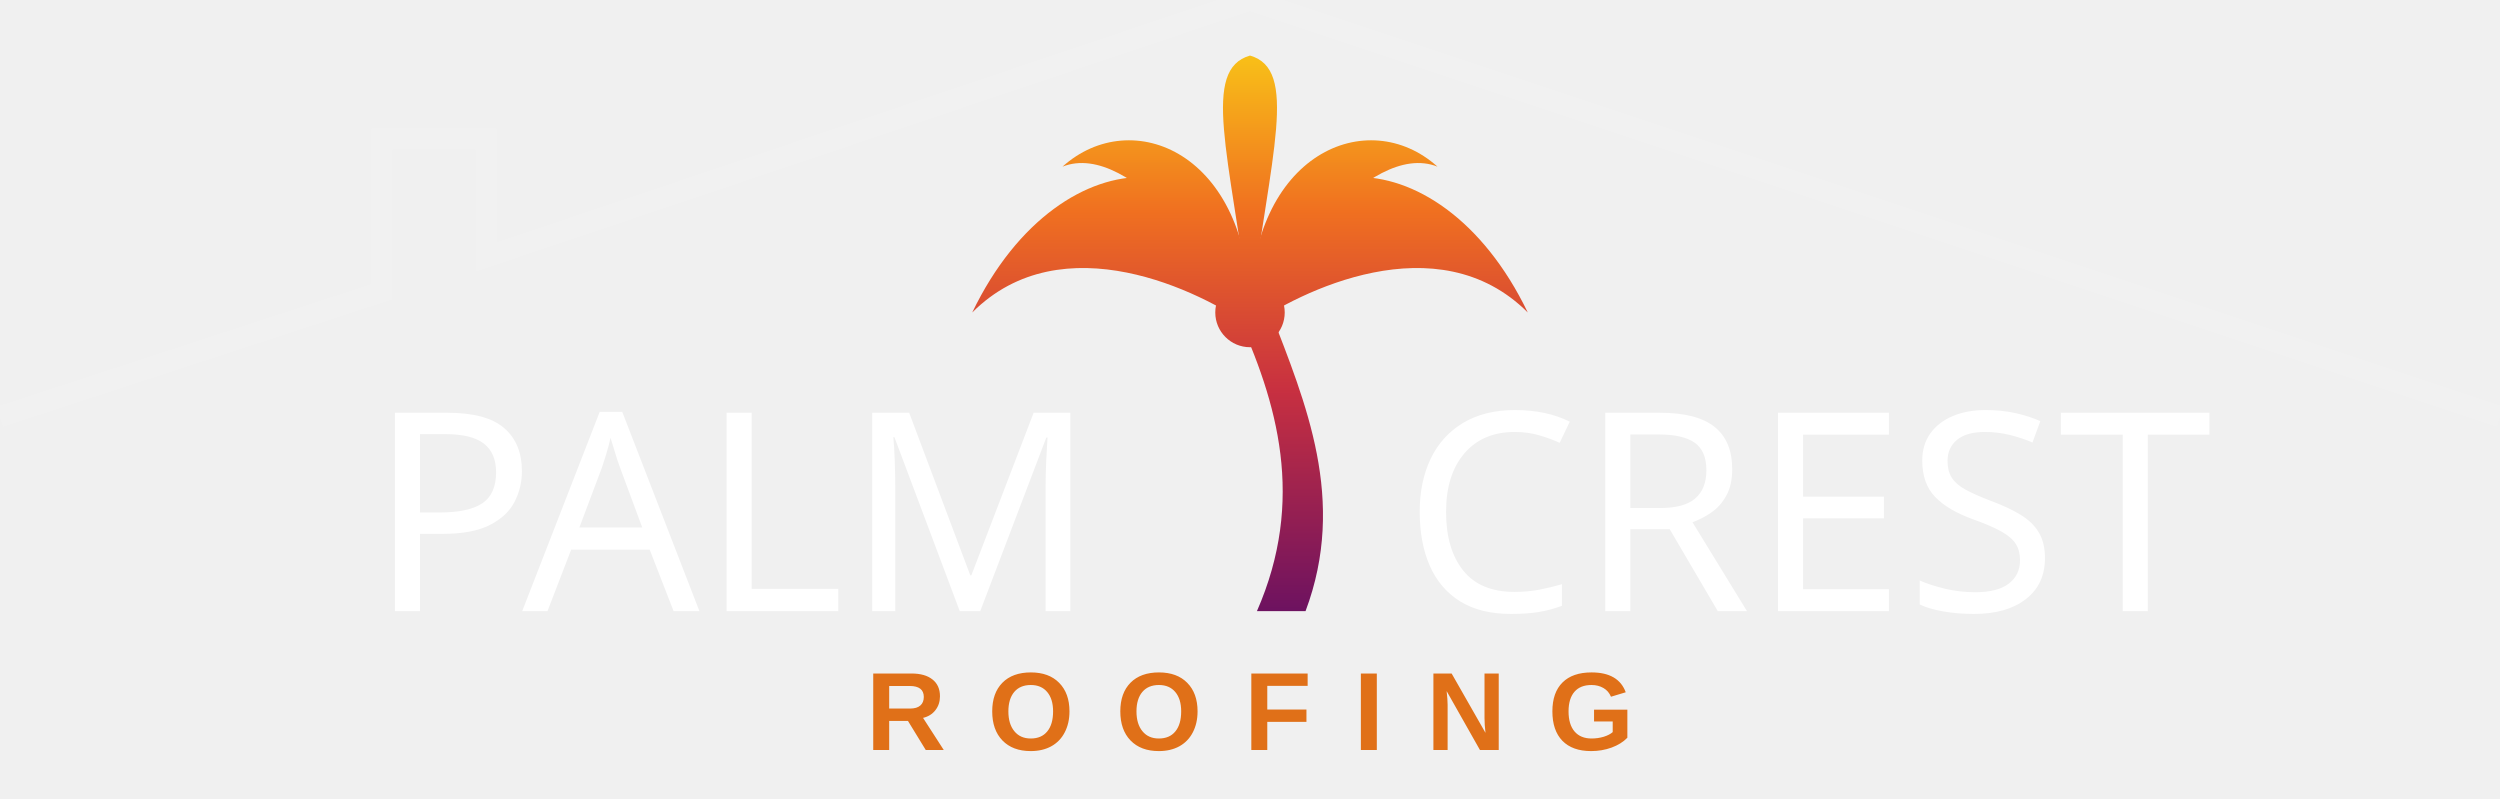
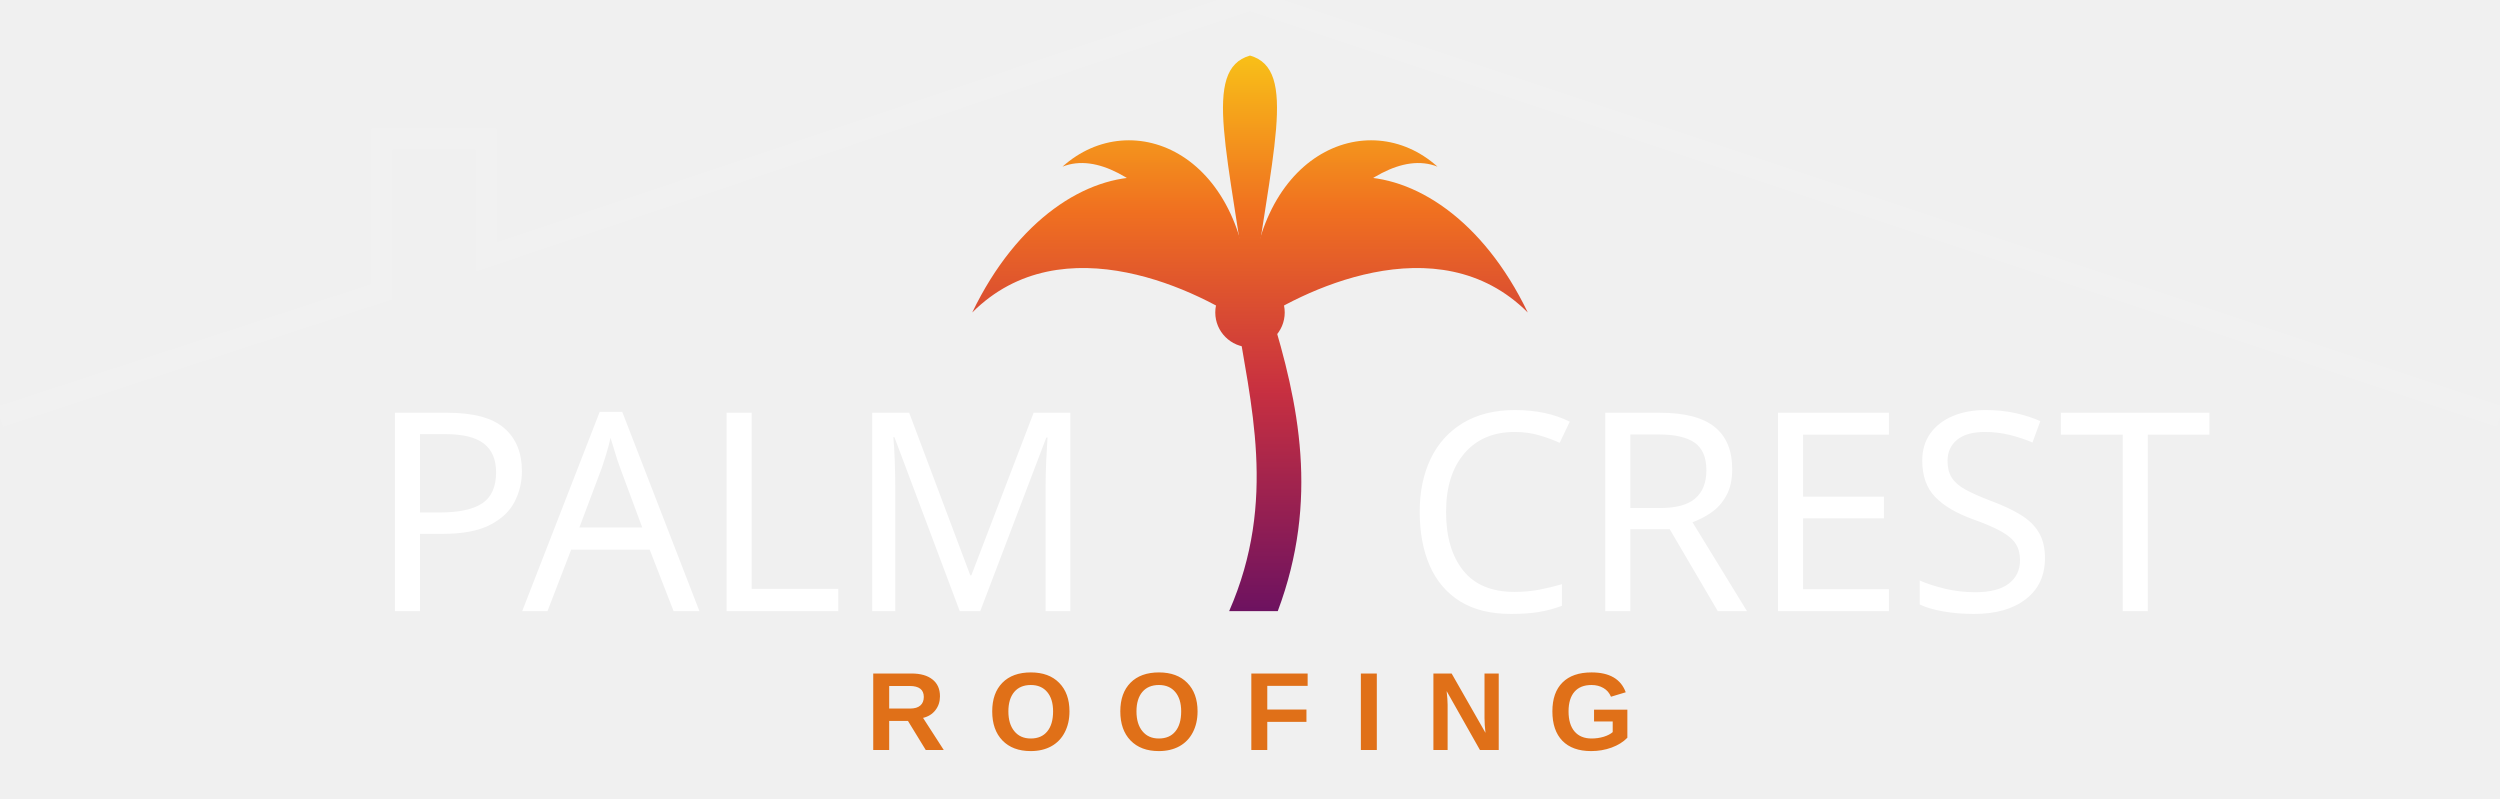
<svg xmlns="http://www.w3.org/2000/svg" viewBox="0 0 360 115" role="img" aria-label="Palm Crest Roofing">
  <defs>
    <linearGradient id="pg" x1="180" y1="88" x2="180" y2="8" gradientUnits="userSpaceOnUse">
      <stop offset="0%" stop-color="#6D1260" />
      <stop offset="40%" stop-color="#C83040" />
      <stop offset="72%" stop-color="#F07020" />
      <stop offset="100%" stop-color="#F8C018" />
    </linearGradient>
  </defs>
  <polyline points="0,60 55,42 55,20 70,20 70,37 180,0 360,60" fill="none" stroke="rgba(255,255,255,0.35)" stroke-opacity="0.25" stroke-width="3" stroke-linejoin="miter" />
-   <path d="M 181,88 C 188,72 184,58 178,45 L 183,45 C 188,58 194,72 188,88 Z" fill="url(#pg)" />
+   <path d="M 177,88 C 184,72 180,58 178,45 L 183,45 C 187,58 190,72 184,88 Z" fill="url(#pg)" />
  <path d="M 180,45 C 180,20 153,18 140,45  C 153,32 173,42 180,47 Z" fill="url(#pg)" />
  <path d="M 180,45 C 180,22 163,15 153,24  C 163,20 177,40 180,47 Z" fill="url(#pg)" />
  <path d="M 180,45 C 177,22 173,10 180, 8  C 187,10 183,22 180,45 Z" fill="url(#pg)" />
  <path d="M 180,45 C 180,22 197,15 207,24  C 197,20 183,40 180,47 Z" fill="url(#pg)" />
  <path d="M 180,45 C 180,20 207,18 220,45  C 207,32 187,42 180,47 Z" fill="url(#pg)" />
  <circle cx="180" cy="45" r="5" fill="url(#pg)" />
  <text x="158" y="88" text-anchor="end" font-family="Montserrat,sans-serif" font-size="40" font-weight="400" fill="#FFFFFF">PALM</text>
  <text x="202" y="88" text-anchor="start" font-family="Montserrat,sans-serif" font-size="40" font-weight="400" fill="#FFFFFF">CREST</text>
  <text x="180" y="108" text-anchor="middle" font-family="Montserrat,Arial,sans-serif" font-size="16" font-weight="700" letter-spacing="6" fill="#E07018">ROOFING</text>
</svg>
